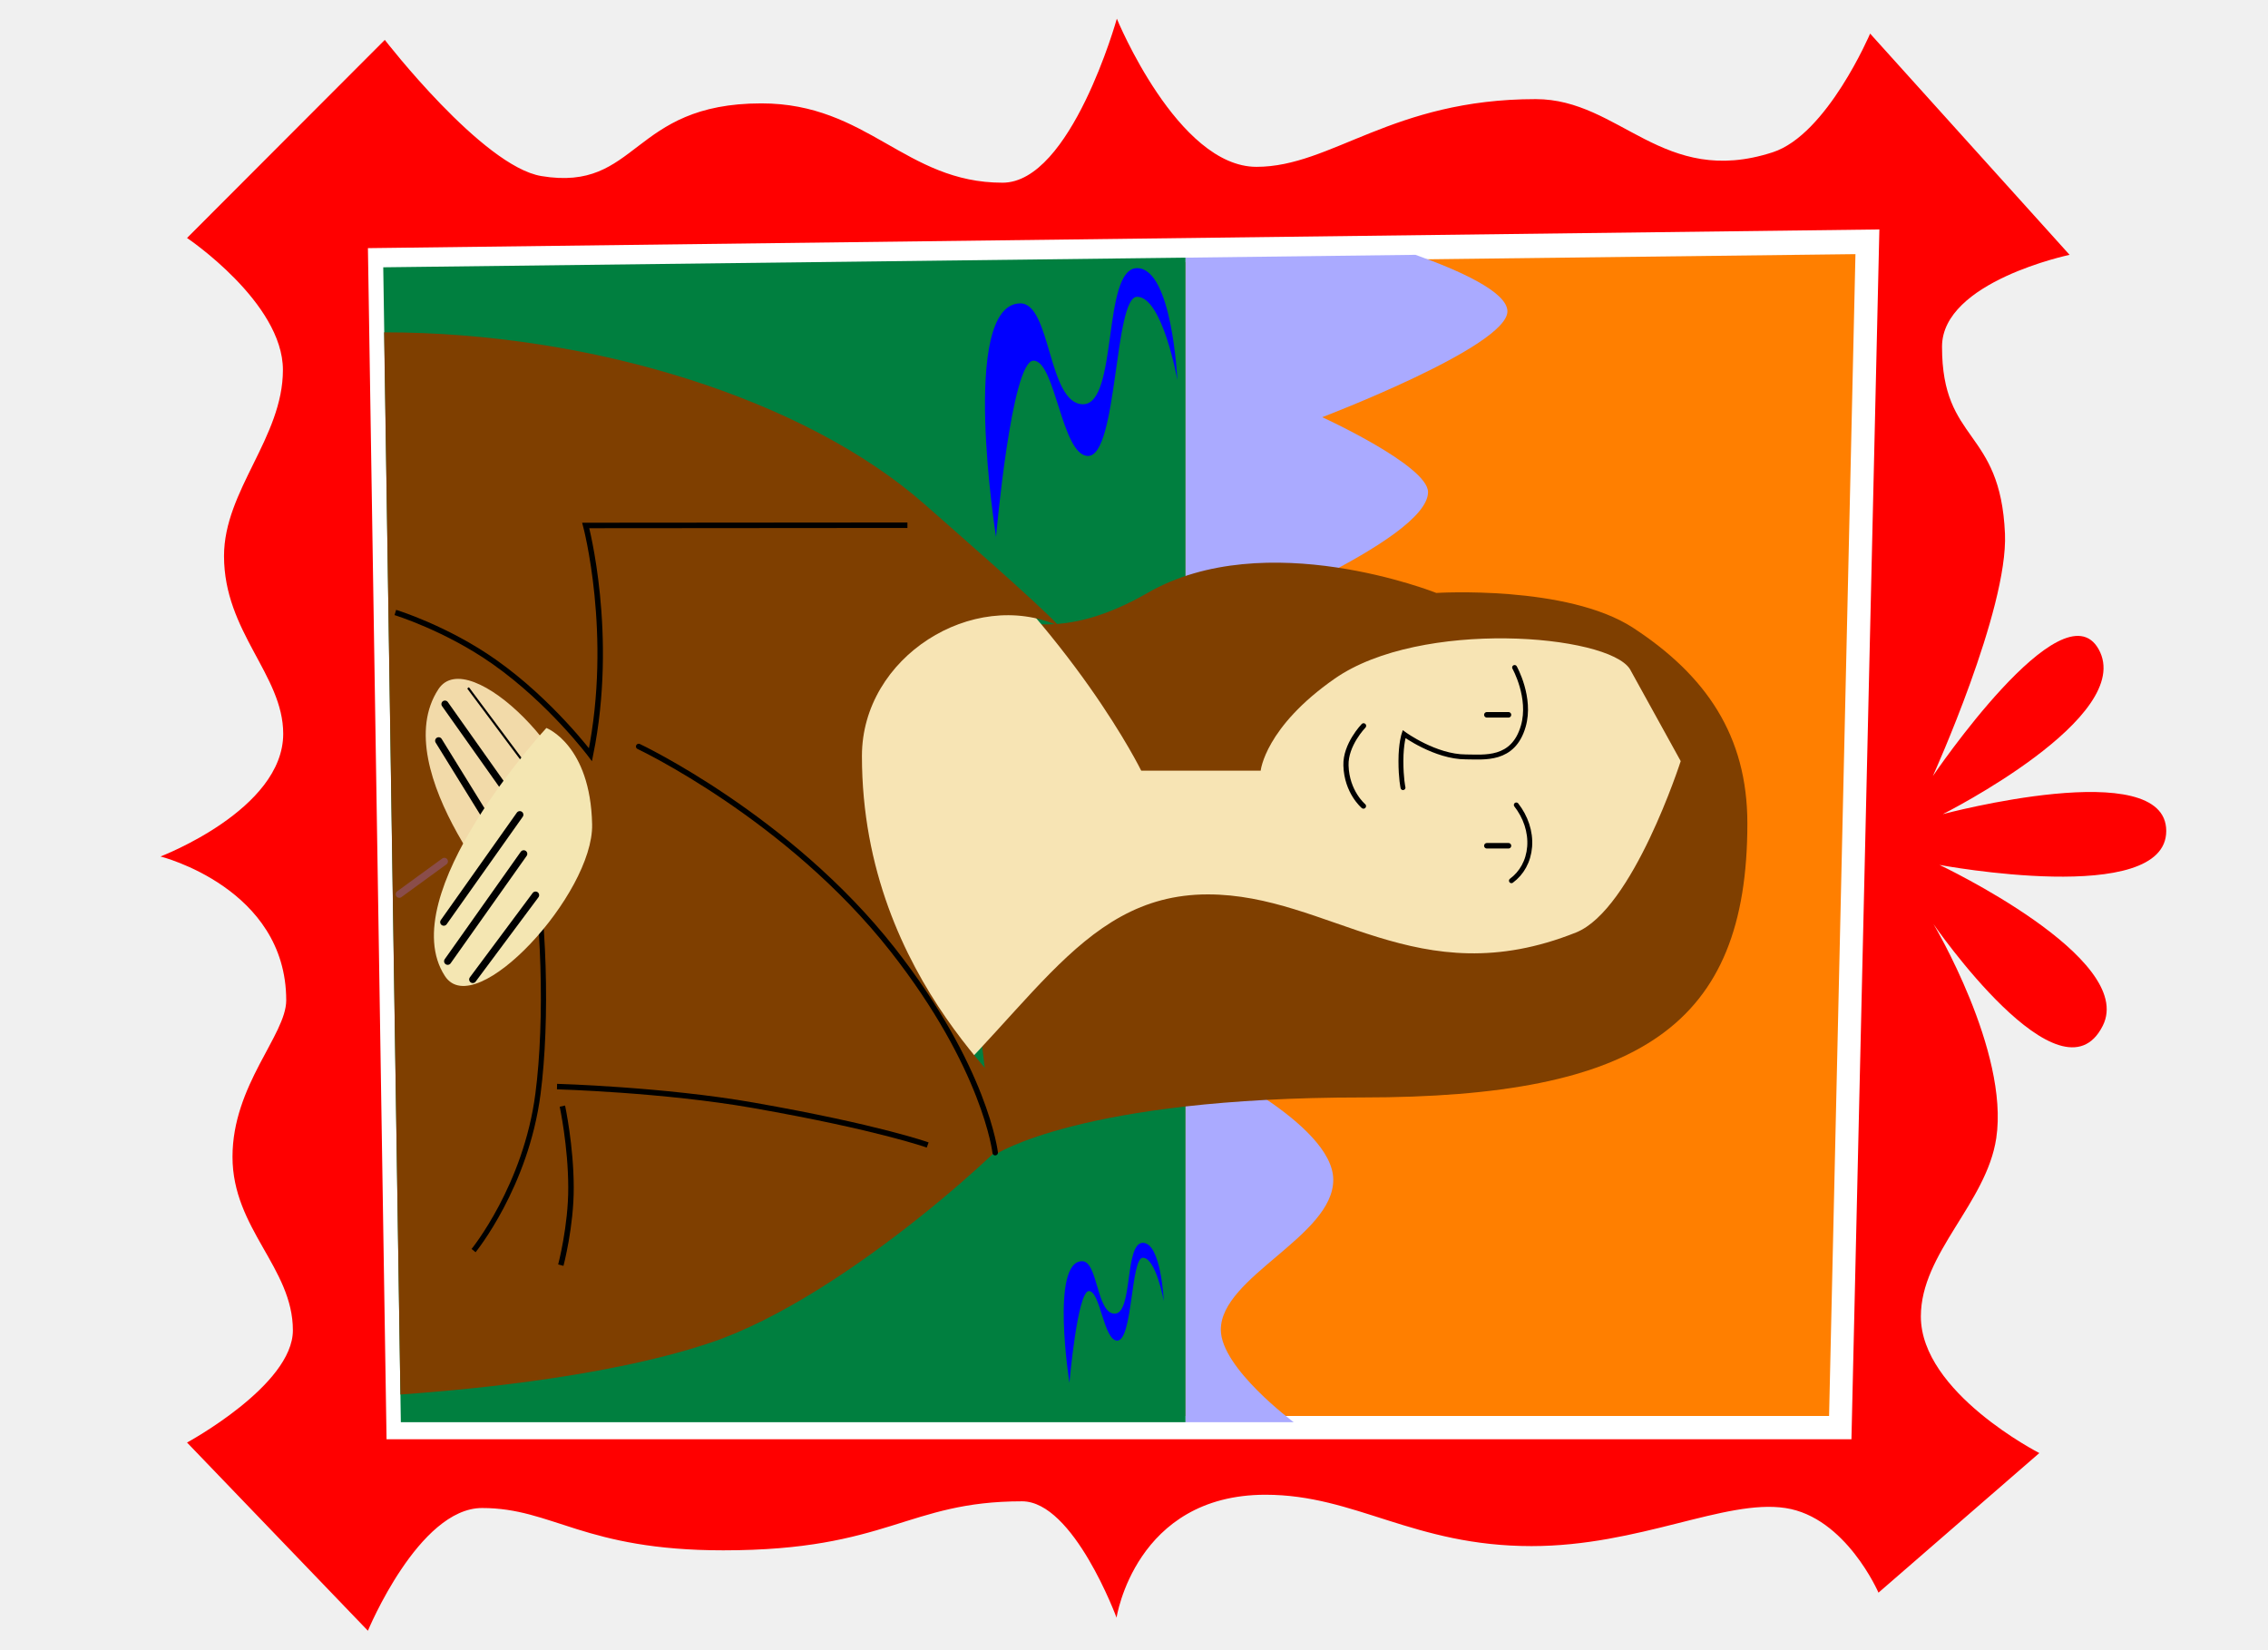
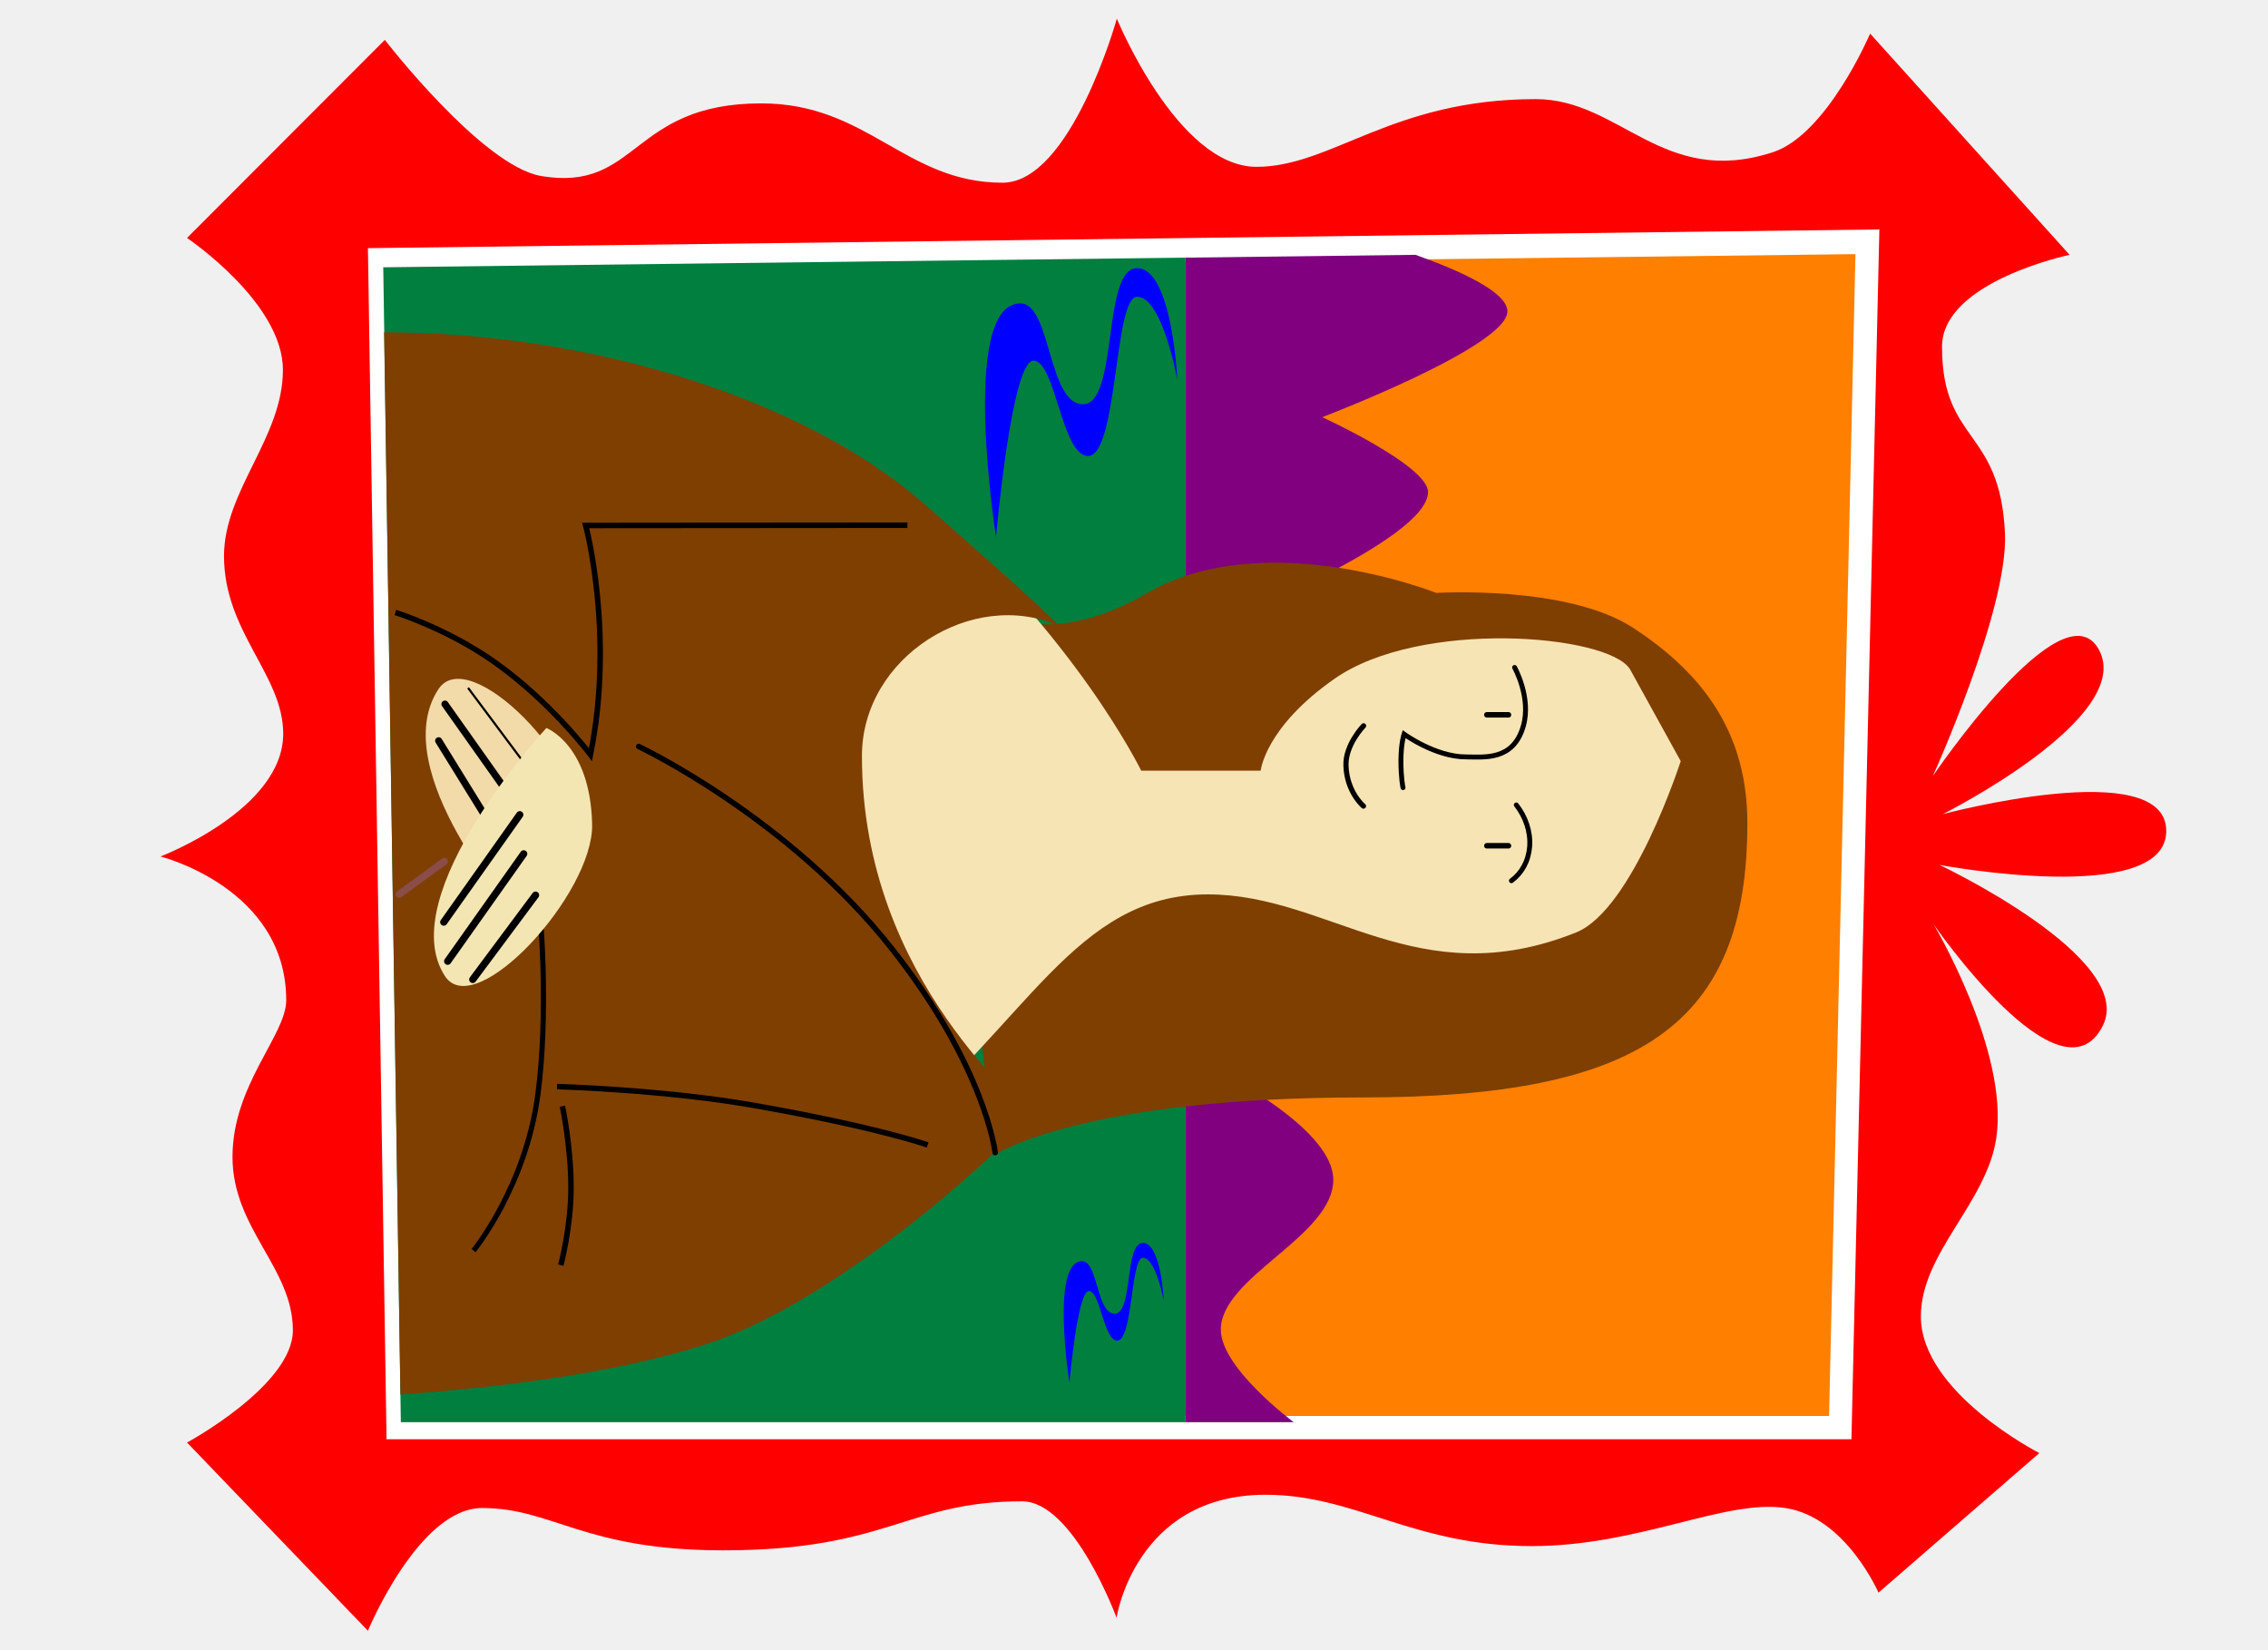
<svg xmlns="http://www.w3.org/2000/svg" width="11in" height="8in">
  <g>
    <path fill="#ff0000" id="svg_63" d="m589.27,696.05c41.863,0 68.842,23.911 123.829,23.911c50.24,0 90.077,-21.989 118.202,-17.731c28.125,4.258 43.339,39.412 43.339,39.412l74.886,-65.01c0,0 -55.159,-28.136 -55.159,-63.629c0,-29.505 30.567,-52.735 35.108,-82.994c6.092,-40.506 -29.205,-99.655 -29.205,-99.655c0,0 59.369,86.148 78.812,47.268c15.754,-31.513 -76.03,-74.863 -76.03,-74.863c0,0 105.568,19.759 105.568,-15.82c0,-35.598 -104.029,-7.824 -104.029,-7.824c0,0 90.254,-45.282 72.531,-76.838c-16.885,-29.972 -77.171,59.106 -77.171,59.106c0,0 35.1,-77.473 33.581,-112.871c-2.135,-49.328 -29.313,-41.95 -29.313,-87.073c0,-30.365 59.403,-42.766 59.403,-42.766l-92.879,-103.03c0,0 -20.003,47.045 -45.347,55.262c-51.207,16.627 -71.039,-24.749 -110.345,-24.749c-66.995,0 -94.992,31.533 -130.018,31.533c-36.736,0 -65.021,-68.981 -65.021,-68.981c0,0 -21.308,76.37 -53.213,76.37c-45.305,0 -62.695,-36.937 -112.299,-36.937c-61.07,0 -57.111,41.365 -102.424,33.848c-27.424,-4.545 -72.908,-63.417 -72.908,-63.417l-92.084,92.243c0,0 44.645,30.014 44.645,61.431c0,31.533 -27.424,56.091 -27.424,86.678c0,35.431 27.562,55.359 27.562,82.762c0,35.408 -57.142,57.142 -57.142,57.142c0,0 58.543,14.652 58.543,66.985c0,16.148 -25.013,39.4 -25.013,72.887c0,33.498 28.115,51.632 28.115,80.787c0,25.586 -49.286,52.247 -49.286,52.247l84.216,87.645c0,0 23.634,-57.153 53.181,-57.153c32.956,0 47.289,19.705 112.299,19.705c76.837,0 85.479,-22.826 139.107,-22.826c24.006,0 43.988,54.191 43.988,54.191c0,0 8.653,-57.25 69.394,-57.25l-0,-0l-0,0z" stroke-width="3" />
    <path fill="#ffffff" stroke-width="3" stroke-dasharray="null" stroke-linejoin="null" stroke-linecap="null" d="m862.045,670.218l13.006,-563.373l-703.742,8.706l8.674,554.667" id="svg_62" />
    <path id="svg_61" d="m851.634,659.354l12.28,-541.013l-679.468,8.143l8.161,532.87" stroke-linecap="null" stroke-linejoin="null" stroke-dasharray="null" stroke-width="3" fill="#ff7f00" />
    <path id="svg_60" d="m552.013,662.265l0,-542.287l-373.567,4.492l8.185,537.795" stroke-linecap="null" stroke-linejoin="null" stroke-dasharray="null" stroke-width="null" fill="#007f3f" />
-     <path fill="#aaaaff" id="svg_59" d="m552.013,119.978l0,542.287l50.357,0c0,0 -33.943,-25.153 -33.943,-43.085c0,-24.654 52.353,-43.53 52.353,-69.787c0,-26.277 -62.599,-55.422 -62.599,-55.422l8.218,-203.247c0,0 98.507,-38.997 98.507,-61.579c0,-12.327 -49.264,-34.878 -49.264,-34.878c0,0 86.223,-32.85 86.223,-49.286c0,-9.067 -22.594,-19.132 -42.809,-26.32l-107.043,1.316l0,-0l0,-0l0,-0l0,-0l0,-0z" />
+     <path fill="#800080" id="svg_59" d="m552.013,119.978l0,542.287l50.357,0c0,0 -33.943,-25.153 -33.943,-43.085c0,-24.654 52.353,-43.53 52.353,-69.787c0,-26.277 -62.599,-55.422 -62.599,-55.422l8.218,-203.247c0,0 98.507,-38.997 98.507,-61.579c0,-12.327 -49.264,-34.878 -49.264,-34.878c0,0 86.223,-32.85 86.223,-49.286c0,-9.067 -22.594,-19.132 -42.809,-26.32l-107.043,1.316l0,-0l0,-0l0,-0l0,-0l0,-0z" />
    <path fill="#0000ff" id="svg_58" d="m548.181,176.922c0,0 -2.336,-52.057 -18.74,-52.057c-16.414,0 -8.706,63.374 -25.163,63.374c-16.403,0 -14.864,-47.087 -29.239,-46.97c-28.475,0.254 -11.276,108.794 -11.276,108.794c0,0 7.177,-82.114 17.433,-82.114c10.278,0 13.091,44.37 25.418,44.37c13.866,0 12.05,-74.109 22.827,-74.109c11.828,-0.021 18.74,38.711 18.74,38.711l0,-0z" />
    <path fill="#0000ff" id="svg_57" d="m541.863,605.857c0,0 -1.2,-27.116 -9.746,-27.116c-8.568,0 -4.545,32.987 -13.102,32.987c-8.536,0 -7.74,-24.515 -15.204,-24.441c-14.811,0.128 -5.872,56.622 -5.872,56.622c0,0 3.727,-42.713 9.057,-42.713c5.362,0 6.837,23.081 13.218,23.081c7.22,0 6.285,-38.582 11.902,-38.582c6.115,0.01 9.746,20.161 9.746,20.161z" />
    <path fill="#7f3f00" id="svg_56" d="m428.716,249.923c0,0 28.751,70.541 105.589,26.183c54.955,-31.714 134.446,0 134.446,0c0,0 60.869,-3.801 91.626,16.233c33.975,22.191 53.214,50.262 53.214,91.075c0,93.942 -49.912,127.63 -179.272,127.63c-131.166,0 -170.948,26.618 -170.948,26.618l-34.654,-287.739z" />
    <path fill="#f7e4b4" id="svg_55" d="m197.928,574.577l51.95,0c50.294,80.936 127.772,-16.134 162.755,-44.524c65.561,-53.151 87.716,-113.567 149.742,-113.567c56.728,0 97.541,47.279 171.426,17.742c26.511,-10.617 48.755,-79.799 48.755,-79.799l-23.656,-42.862c-10.341,-16.234 -97.498,-23.379 -137.429,4.438c-32.51,22.647 -34.485,42.873 -34.485,42.873l-55.623,0c0,0 -31.034,-63.545 -100.843,-123.139c-62.154,-53.023 -201.505,-76.486 -242.72,-79.13l10.129,417.968l0,0l0,0z" />
    <path fill="#7f3f00" id="svg_54" d="m186.441,649.388c21.096,-1.56 92.529,-6.848 143.938,-23.995c64.648,-21.532 145.695,-98.786 147.695,-104.786c2,-6 -76.751,-62.192 -76.751,-168.577c0,-46.238 51.706,-78.303 91.616,-60.603c-8.451,-9.502 -51.897,-47.267 -62.43,-56.6c-55.496,-48.872 -154.81,-80.076 -251.66,-80.076l7.592,494.636l0,0l0,0l0,0l0,0z" />
    <path stroke="#000000" fill="none" stroke-width="2.557" id="svg_53" d="m422.504,244.574l-149.789,0.117c0,0 13.559,50.687 2.209,106.736c0,0 -18.474,-24.653 -44.656,-43.127c-22.392,-15.809 -46.195,-23.093 -46.195,-23.093" />
    <path stroke="#000000" fill="none" stroke-width="2.557" id="svg_52" d="m431.932,533.185c0,0 -22.593,-8.186 -81.084,-18.474c-41.927,-7.358 -91.499,-8.727 -91.499,-8.727" />
    <path stroke="#000000" fill="none" stroke-width="2.413" stroke-linecap="round" id="svg_51" d="m634.892,337.984c0,0 -8.525,8.781 -8.196,18.474c0.35,12.412 8.143,18.909 8.143,18.909" />
    <path stroke="#000000" fill="none" stroke-width="2.285" stroke-linecap="round" id="svg_50" d="m706.006,374.835c4.289,5.5 6.742,12.412 6.211,19.441c-0.542,6.806 -3.706,12.316 -8.483,15.84" />
    <path stroke="#000000" fill="none" stroke-width="2.418" id="svg_49" d="m220.501,582.351c0,0 24.43,-29.93 29.994,-73.067c4.449,-34.198 2.994,-85.012 -3.685,-117.352c-7.963,-38.774 -20.544,-51.324 -20.544,-51.324" />
    <path stroke="#000000" fill="none" stroke-width="2.557" id="svg_48" d="m261.855,515.082c0,0 3.981,18.56 4.003,37.862c0.074,18.028 -4.736,36.193 -4.736,36.193" />
    <path fill="#f2daa9" id="svg_47" d="m240.291,426.862c0,0 26.458,-7.889 30.015,-39.295c3.641,-32.138 -52.099,-88.251 -66.199,-66.612c-24.674,37.701 36.184,105.907 36.184,105.907z" />
    <line stroke="#000000" fill="none" stroke-width="3.29" stroke-linecap="round" id="svg_46" y2="344.948" x2="204.243" y1="387.279" x1="230.404" />
    <path id="svg_45" d="m247.213,359.568l-29.282,-39.252" stroke-linecap="null" stroke-linejoin="null" stroke-dasharray="null" stroke-width="null" stroke="#000000" fill="none" />
    <line stroke="#000000" fill="none" stroke-width="3.29" stroke-linecap="round" id="svg_44" y2="327.866" x2="207.164" y1="377.884" x1="242.562" />
    <path fill="#f4e6b2" id="svg_43" d="m254.402,338.994c0,0 20.523,7.803 21.298,44.9c0.658,32.371 -54.413,92.263 -68.524,70.636c-24.642,-37.702 47.225,-115.537 47.225,-115.537z" />
    <line stroke="#000000" fill="none" stroke-width="3.35" stroke-linecap="round" id="svg_42" y2="456.102" x2="220.12" y1="416.829" x1="249.359" />
    <line stroke="#000000" fill="none" stroke-width="3.35" stroke-linecap="round" id="svg_41" y2="429.397" x2="206.62" y1="379.38" x1="242.019" />
    <line stroke="#8a4d4a" fill="none" stroke-width="3.35" stroke-linecap="round" id="svg_40" y2="416.404" x2="185.919" y1="401.126" x1="206.899" />
    <path stroke="#000000" fill="none" stroke-width="2.285" stroke-linecap="round" id="svg_39" d="m705.21,310.824c0,0 7.888,14.036 4.045,27.339c-4.692,16.276 -18.315,14.302 -26.713,14.302c-14.259,0 -28.805,-10.617 -28.805,-10.617c0,0 -1.454,4.311 -1.454,12.507c0,8.186 0.966,12.411 0.966,12.411" />
    <line stroke="#000000" fill="none" stroke-width="2.557" stroke-linecap="round" id="svg_38" y2="332.865" x2="692.288" y1="332.865" x1="702.363" />
    <line stroke="#000000" fill="none" stroke-width="2.557" stroke-linecap="round" id="svg_37" y2="393.84" x2="692.288" y1="393.84" x1="702.363" />
    <path stroke="#000000" fill="none" stroke-width="2.557" stroke-linecap="round" id="svg_35" d="m463.37,536.75c0,0 -4.449,-39.379 -47.788,-94.568c-48.479,-61.687 -118.202,-94.569 -118.202,-94.569" />
    <line stroke="#000000" id="svg_34" fill="none" stroke-width="3.35" stroke-linecap="round" y2="447.618" x2="208.442" y1="397.6" x1="243.841" />
  </g>
</svg>
